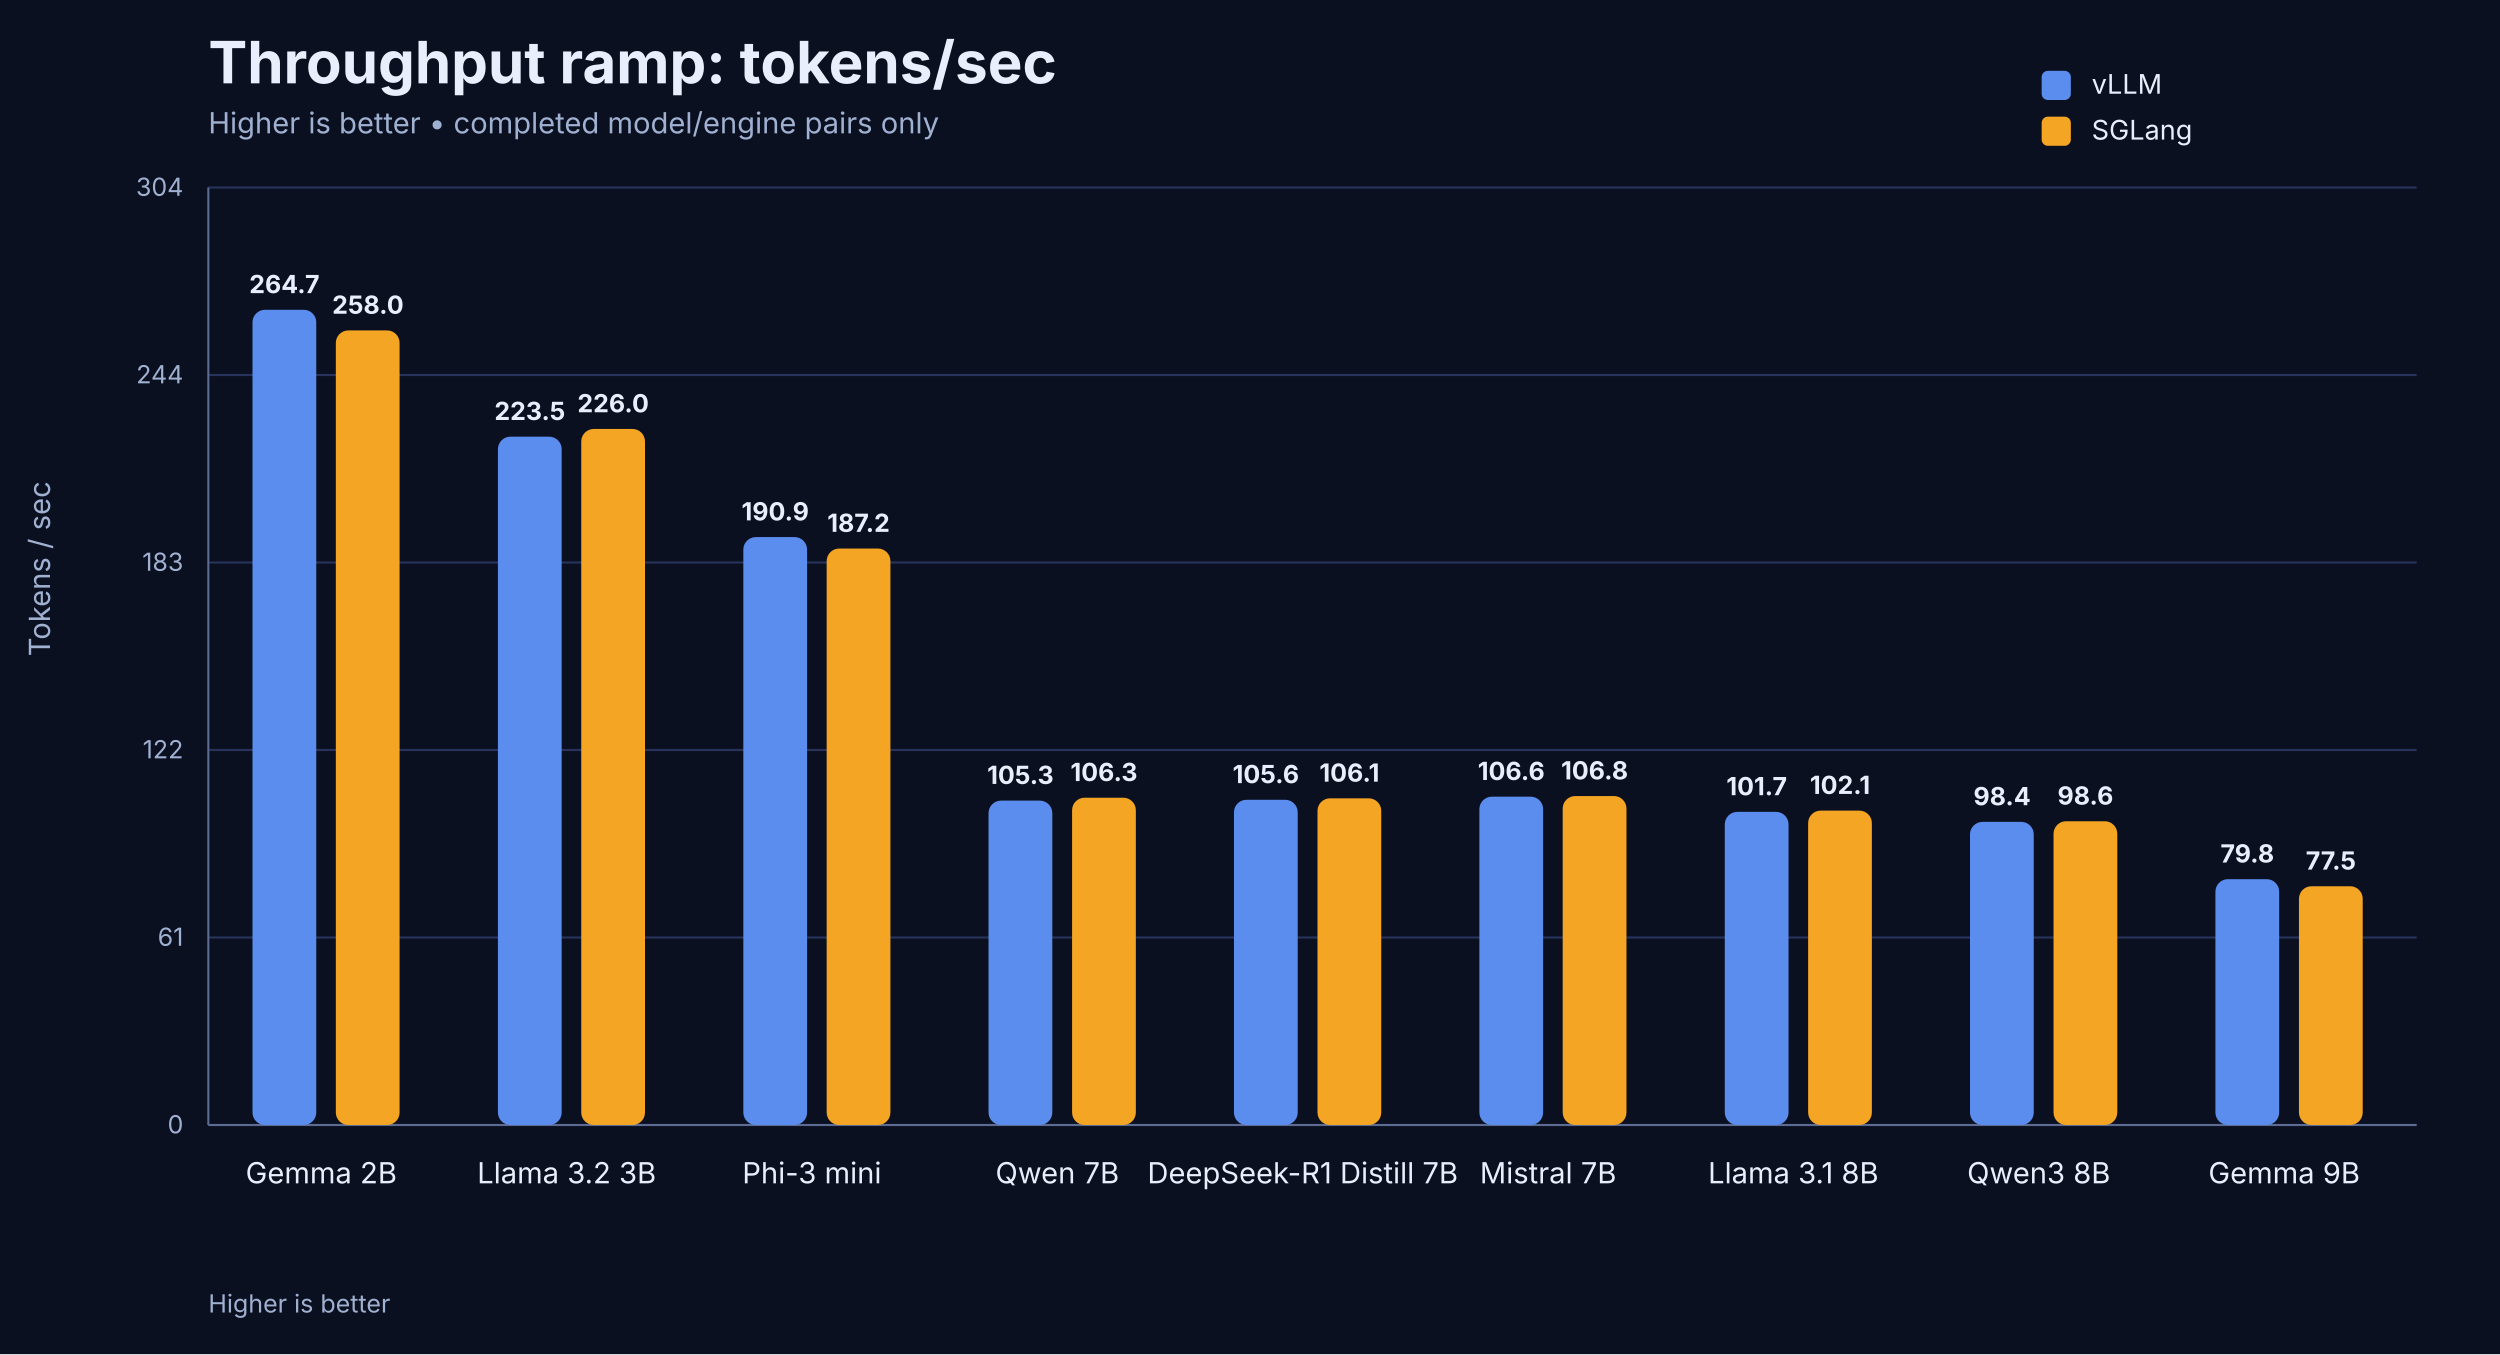
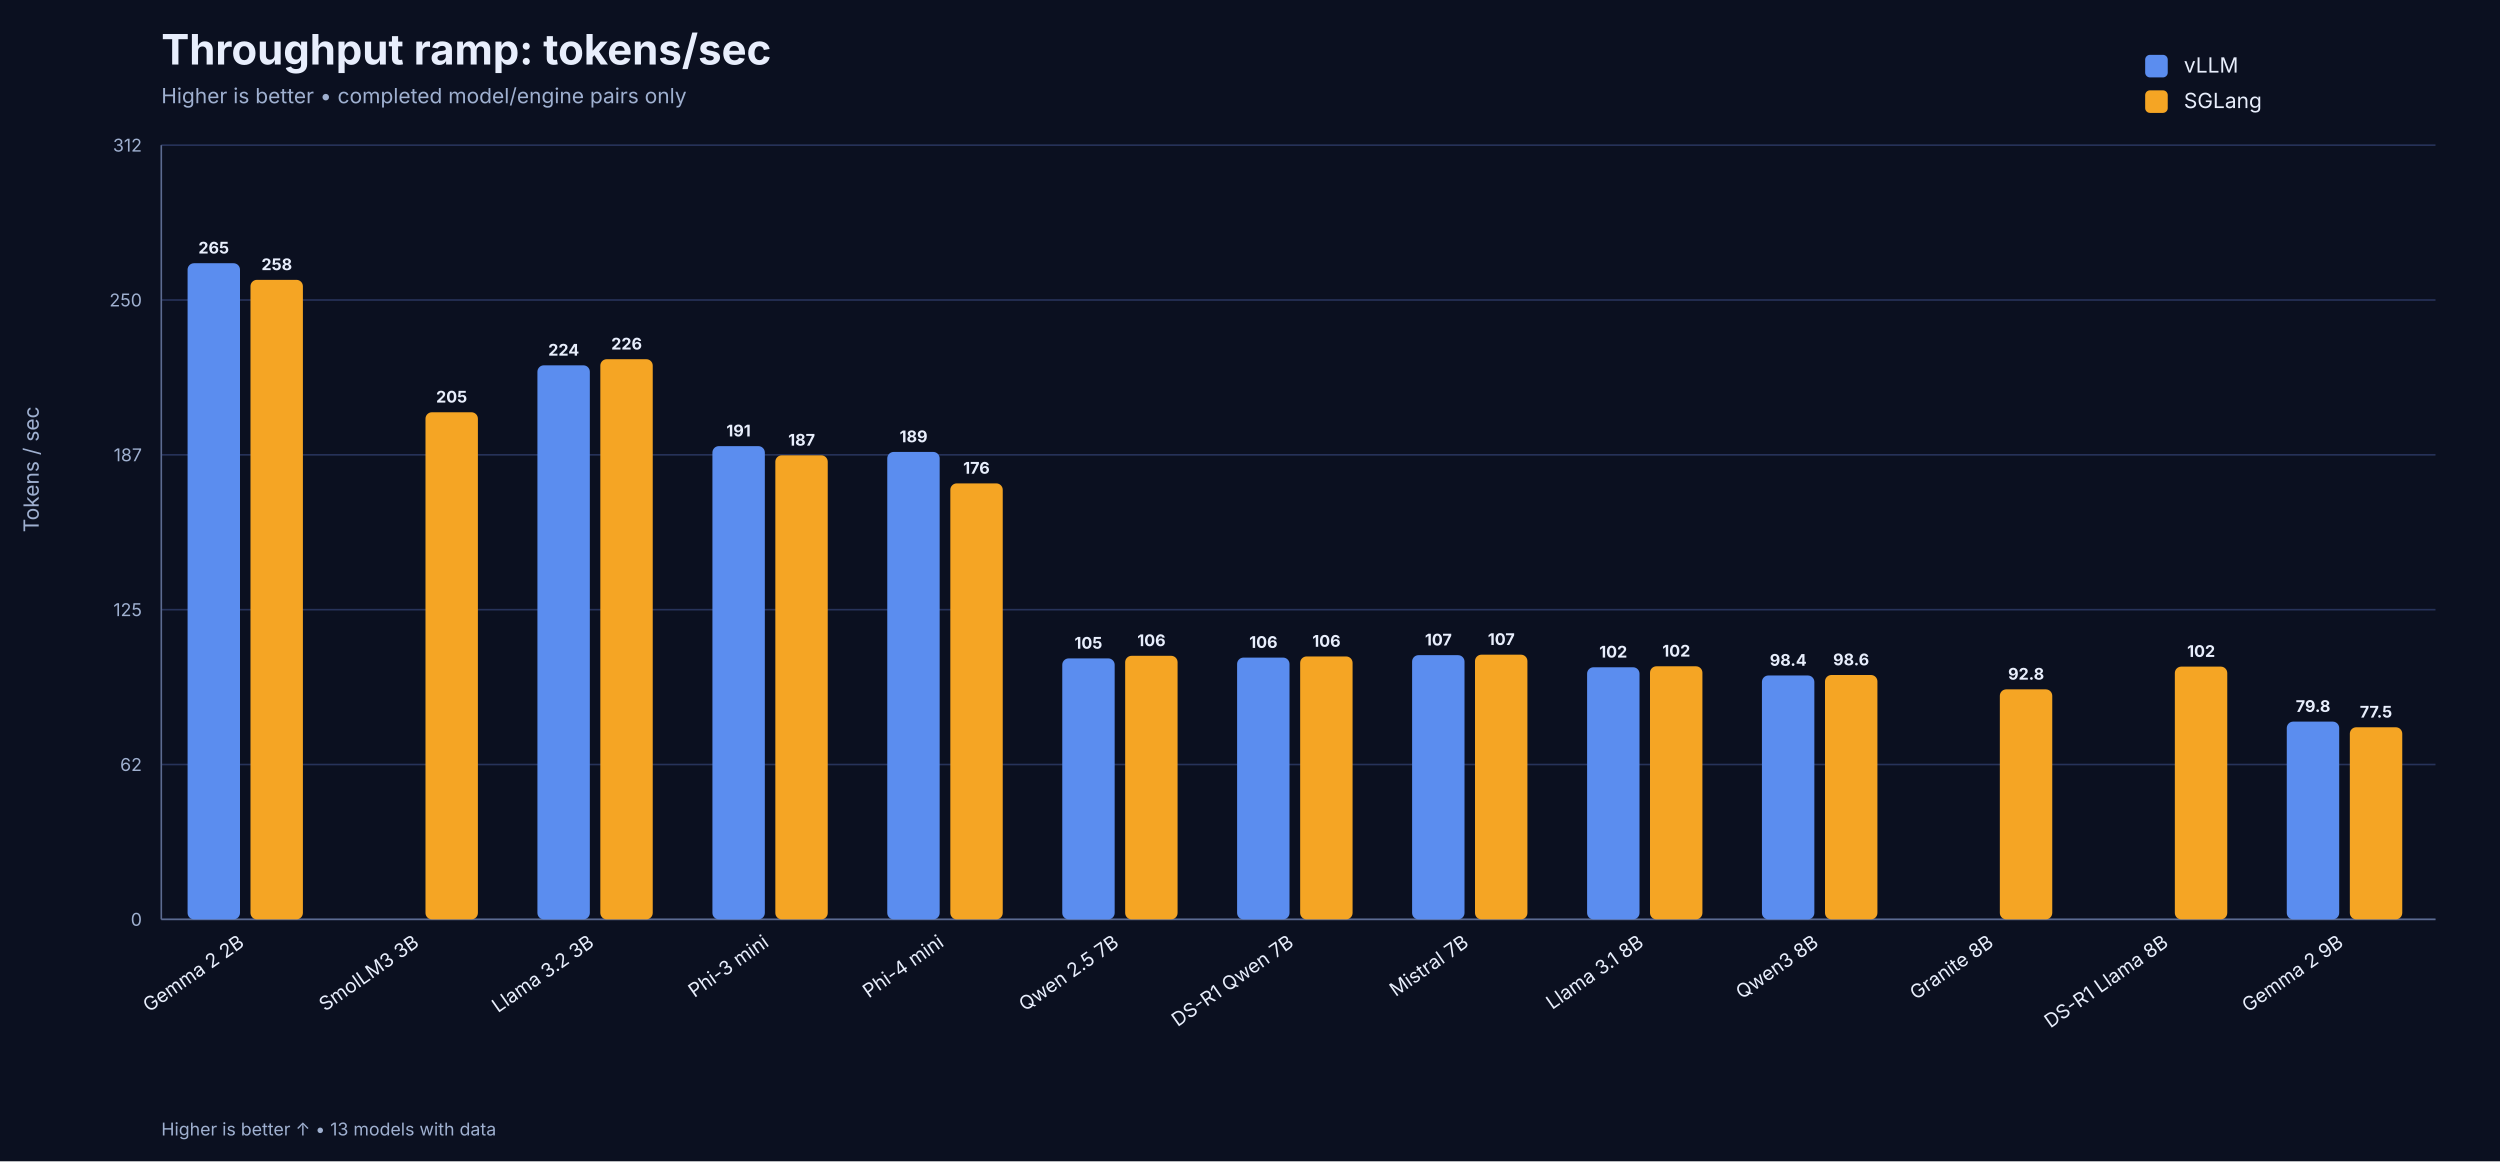
- <svg xmlns="http://www.w3.org/2000/svg" width="1200" height="650" viewBox="0 0 1200 650">
-   <style>text{font-family:system-ui,-apple-system,sans-serif;fill:#e8eefc}.muted{fill:#9fb0d0}.small{font-size:12px}.label{font-size:14px}.title{font-size:28px;font-weight:700}.subtitle{font-size:14px}.axis{stroke:#5c6b91;stroke-width:1}.grid{stroke:#27335a;stroke-width:1}.value{font-size:12px;font-weight:700}.legend{font-size:13px}</style>
-   <rect width="1200" height="650" fill="#0b1020" />
+ <svg xmlns="http://www.w3.org/2000/svg" width="1550" height="720" viewBox="0 0 1550 720">
+   <style>text{font-family:system-ui,-apple-system,sans-serif;fill:#e8eefc}.muted{fill:#9fb0d0}.small{font-size:11px}.label{font-size:13px}.title{font-size:26px;font-weight:700}.subtitle{font-size:13px}.axis{stroke:#5c6b91;stroke-width:1}.grid{stroke:#27335a;stroke-width:1}.value{font-size:10px;font-weight:700}.legend{font-size:13px}.xlbl{font-size:12px}</style>
+   <rect width="1550" height="720" fill="#0b1020" />
  <text x="100" y="40" class="title">Throughput ramp: tokens/sec</text>
  <text x="100" y="64" class="subtitle muted">Higher is better • completed model/engine pairs only</text>
-   <line x1="100" y1="540.0" x2="1160" y2="540.0" class="grid" />
-   <text x="88" y="544.0" text-anchor="end" class="small muted">0</text>
-   <line x1="100" y1="450.0" x2="1160" y2="450.0" class="grid" />
-   <text x="88" y="454.0" text-anchor="end" class="small muted">61</text>
-   <line x1="100" y1="360.0" x2="1160" y2="360.0" class="grid" />
-   <text x="88" y="364.0" text-anchor="end" class="small muted">122</text>
-   <line x1="100" y1="270.0" x2="1160" y2="270.0" class="grid" />
-   <text x="88" y="274.0" text-anchor="end" class="small muted">183</text>
-   <line x1="100" y1="180.0" x2="1160" y2="180.0" class="grid" />
-   <text x="88" y="184.0" text-anchor="end" class="small muted">244</text>
-   <line x1="100" y1="90.0" x2="1160" y2="90.0" class="grid" />
-   <text x="88" y="94.0" text-anchor="end" class="small muted">304</text>
-   <line x1="100" y1="90" x2="100" y2="540" class="axis" />
-   <line x1="100" y1="540" x2="1160" y2="540" class="axis" />
-   <rect x="121.2" y="148.7" width="30.6" height="391.3" rx="6" fill="#5B8DEF" />
-   <text x="136.5" y="140.7" text-anchor="middle" class="value">264.7</text>
-   <rect x="161.2" y="158.6" width="30.6" height="381.4" rx="6" fill="#F5A524" />
-   <text x="176.6" y="150.6" text-anchor="middle" class="value">258.0</text>
-   <text x="154.2" y="568" text-anchor="middle" class="label">Gemma 2B</text>
-   <rect x="239.0" y="209.6" width="30.6" height="330.4" rx="6" fill="#5B8DEF" />
-   <text x="254.3" y="201.6" text-anchor="middle" class="value">223.5</text>
-   <rect x="279.0" y="205.9" width="30.6" height="334.1" rx="6" fill="#F5A524" />
-   <text x="294.3" y="197.9" text-anchor="middle" class="value">226.0</text>
-   <text x="272.0" y="568" text-anchor="middle" class="label">Llama 3.2 3B</text>
-   <rect x="356.8" y="257.8" width="30.6" height="282.2" rx="6" fill="#5B8DEF" />
-   <text x="372.1" y="249.8" text-anchor="middle" class="value">190.9</text>
-   <rect x="396.8" y="263.3" width="30.6" height="276.7" rx="6" fill="#F5A524" />
-   <text x="412.1" y="255.3" text-anchor="middle" class="value">187.2</text>
-   <text x="389.7" y="568" text-anchor="middle" class="label">Phi-3 mini</text>
-   <rect x="474.5" y="384.3" width="30.6" height="155.7" rx="6" fill="#5B8DEF" />
-   <text x="489.8" y="376.3" text-anchor="middle" class="value">105.3</text>
-   <rect x="514.6" y="382.9" width="30.6" height="157.1" rx="6" fill="#F5A524" />
-   <text x="529.9" y="374.9" text-anchor="middle" class="value">106.3</text>
-   <text x="507.5" y="568" text-anchor="middle" class="label">Qwen 7B</text>
-   <rect x="592.3" y="383.9" width="30.6" height="156.1" rx="6" fill="#5B8DEF" />
-   <text x="607.6" y="375.9" text-anchor="middle" class="value">105.6</text>
-   <rect x="632.4" y="383.2" width="30.6" height="156.8" rx="6" fill="#F5A524" />
-   <text x="647.7" y="375.2" text-anchor="middle" class="value">106.1</text>
-   <text x="625.3" y="568" text-anchor="middle" class="label">DeepSeek-R1 Distill 7B</text>
-   <rect x="710.1" y="382.4" width="30.6" height="157.6" rx="6" fill="#5B8DEF" />
-   <text x="725.4" y="374.4" text-anchor="middle" class="value">106.6</text>
-   <rect x="750.1" y="382.1" width="30.6" height="157.9" rx="6" fill="#F5A524" />
-   <text x="765.4" y="374.1" text-anchor="middle" class="value">106.8</text>
-   <text x="743.1" y="568" text-anchor="middle" class="label">Mistral 7B</text>
-   <rect x="827.9" y="389.7" width="30.6" height="150.3" rx="6" fill="#5B8DEF" />
-   <text x="843.2" y="381.7" text-anchor="middle" class="value">101.7</text>
-   <rect x="867.9" y="389.1" width="30.6" height="150.9" rx="6" fill="#F5A524" />
-   <text x="883.2" y="381.1" text-anchor="middle" class="value">102.1</text>
-   <text x="860.8" y="568" text-anchor="middle" class="label">Llama 3.1 8B</text>
-   <rect x="945.6" y="394.5" width="30.6" height="145.5" rx="6" fill="#5B8DEF" />
-   <text x="961.0" y="386.5" text-anchor="middle" class="value">98.4</text>
-   <rect x="985.7" y="394.2" width="30.6" height="145.8" rx="6" fill="#F5A524" />
-   <text x="1001.0" y="386.2" text-anchor="middle" class="value">98.6</text>
-   <text x="978.6" y="568" text-anchor="middle" class="label">Qwen3 8B</text>
-   <rect x="1063.4" y="422.0" width="30.6" height="118.0" rx="6" fill="#5B8DEF" />
-   <text x="1078.7" y="414.0" text-anchor="middle" class="value">79.8</text>
-   <rect x="1103.5" y="425.4" width="30.6" height="114.6" rx="6" fill="#F5A524" />
-   <text x="1118.8" y="417.4" text-anchor="middle" class="value">77.5</text>
-   <text x="1096.4" y="568" text-anchor="middle" class="label">Gemma 9B</text>
-   <rect x="980" y="34" width="14" height="14" rx="3" fill="#5B8DEF" />
-   <text x="1004" y="45" class="legend">vLLM</text>
-   <rect x="980" y="56" width="14" height="14" rx="3" fill="#F5A524" />
-   <text x="1004" y="67" class="legend">SGLang</text>
-   <text x="24" y="315.0" transform="rotate(-90 24 315.0)" class="label muted">Tokens / sec</text>
-   <text x="100" y="630" class="small muted">Higher is better</text>
+   <line x1="100" y1="570.0" x2="1510" y2="570.0" class="grid" />
+   <text x="88" y="574.0" text-anchor="end" class="small muted">0</text>
+   <line x1="100" y1="474.0" x2="1510" y2="474.0" class="grid" />
+   <text x="88" y="478.0" text-anchor="end" class="small muted">62</text>
+   <line x1="100" y1="378.0" x2="1510" y2="378.0" class="grid" />
+   <text x="88" y="382.0" text-anchor="end" class="small muted">125</text>
+   <line x1="100" y1="282.0" x2="1510" y2="282.0" class="grid" />
+   <text x="88" y="286.0" text-anchor="end" class="small muted">187</text>
+   <line x1="100" y1="186.0" x2="1510" y2="186.0" class="grid" />
+   <text x="88" y="190.0" text-anchor="end" class="small muted">250</text>
+   <line x1="100" y1="90.0" x2="1510" y2="90.0" class="grid" />
+   <text x="88" y="94.0" text-anchor="end" class="small muted">312</text>
+   <line x1="100" y1="90" x2="100" y2="570" class="axis" />
+   <line x1="100" y1="570" x2="1510" y2="570" class="axis" />
+   <rect x="116.3" y="163.2" width="32.5" height="406.8" rx="4" fill="#5B8DEF" />
+   <text x="132.5" y="157.2" text-anchor="middle" class="value">265</text>
+   <rect x="155.3" y="173.5" width="32.5" height="396.5" rx="4" fill="#F5A524" />
+   <text x="171.6" y="167.5" text-anchor="middle" class="value">258</text>
+   <text x="152.1" y="586" text-anchor="end" transform="rotate(-35 152.1 586)" class="xlbl">Gemma 2 2B</text>
+   <rect x="263.8" y="255.6" width="32.5" height="314.4" rx="4" fill="#F5A524" />
+   <text x="280.0" y="249.6" text-anchor="middle" class="value">205</text>
+   <text x="260.5" y="586" text-anchor="end" transform="rotate(-35 260.5 586)" class="xlbl">SmolLM3 3B</text>
+   <rect x="333.2" y="226.5" width="32.5" height="343.5" rx="4" fill="#5B8DEF" />
+   <text x="349.5" y="220.5" text-anchor="middle" class="value">224</text>
+   <rect x="372.2" y="222.7" width="32.5" height="347.3" rx="4" fill="#F5A524" />
+   <text x="388.5" y="216.7" text-anchor="middle" class="value">226</text>
+   <text x="369.0" y="586" text-anchor="end" transform="rotate(-35 369.0 586)" class="xlbl">Llama 3.2 3B</text>
+   <rect x="441.7" y="276.6" width="32.5" height="293.4" rx="4" fill="#5B8DEF" />
+   <text x="457.9" y="270.6" text-anchor="middle" class="value">191</text>
+   <rect x="480.7" y="282.3" width="32.5" height="287.7" rx="4" fill="#F5A524" />
+   <text x="497.0" y="276.3" text-anchor="middle" class="value">187</text>
+   <text x="477.4" y="586" text-anchor="end" transform="rotate(-35 477.4 586)" class="xlbl">Phi-3 mini</text>
+   <rect x="550.1" y="280.2" width="32.5" height="289.8" rx="4" fill="#5B8DEF" />
+   <text x="566.4" y="274.2" text-anchor="middle" class="value">189</text>
+   <rect x="589.2" y="299.7" width="32.5" height="270.3" rx="4" fill="#F5A524" />
+   <text x="605.4" y="293.7" text-anchor="middle" class="value">176</text>
+   <text x="585.9" y="586" text-anchor="end" transform="rotate(-35 585.9 586)" class="xlbl">Phi-4 mini</text>
+   <rect x="658.6" y="408.2" width="32.5" height="161.8" rx="4" fill="#5B8DEF" />
+   <text x="674.8" y="402.2" text-anchor="middle" class="value">105</text>
+   <rect x="697.6" y="406.6" width="32.5" height="163.4" rx="4" fill="#F5A524" />
+   <text x="713.9" y="400.6" text-anchor="middle" class="value">106</text>
+   <text x="694.4" y="586" text-anchor="end" transform="rotate(-35 694.4 586)" class="xlbl">Qwen 2.5 7B</text>
+   <rect x="767.0" y="407.7" width="32.5" height="162.3" rx="4" fill="#5B8DEF" />
+   <text x="783.3" y="401.7" text-anchor="middle" class="value">106</text>
+   <rect x="806.1" y="407.0" width="32.5" height="163.0" rx="4" fill="#F5A524" />
+   <text x="822.4" y="401.0" text-anchor="middle" class="value">106</text>
+   <text x="802.8" y="586" text-anchor="end" transform="rotate(-35 802.8 586)" class="xlbl">DS-R1 Qwen 7B</text>
+   <rect x="875.5" y="406.2" width="32.5" height="163.8" rx="4" fill="#5B8DEF" />
+   <text x="891.8" y="400.2" text-anchor="middle" class="value">107</text>
+   <rect x="914.5" y="405.9" width="32.5" height="164.1" rx="4" fill="#F5A524" />
+   <text x="930.8" y="399.9" text-anchor="middle" class="value">107</text>
+   <text x="911.3" y="586" text-anchor="end" transform="rotate(-35 911.3 586)" class="xlbl">Mistral 7B</text>
+   <rect x="984.0" y="413.7" width="32.5" height="156.3" rx="4" fill="#5B8DEF" />
+   <text x="1000.2" y="407.7" text-anchor="middle" class="value">102</text>
+   <rect x="1023.0" y="413.1" width="32.5" height="156.9" rx="4" fill="#F5A524" />
+   <text x="1039.3" y="407.1" text-anchor="middle" class="value">102</text>
+   <text x="1019.8" y="586" text-anchor="end" transform="rotate(-35 1019.8 586)" class="xlbl">Llama 3.1 8B</text>
+   <rect x="1092.4" y="418.8" width="32.5" height="151.2" rx="4" fill="#5B8DEF" />
+   <text x="1108.7" y="412.8" text-anchor="middle" class="value">98.4</text>
+   <rect x="1131.5" y="418.5" width="32.5" height="151.5" rx="4" fill="#F5A524" />
+   <text x="1147.7" y="412.5" text-anchor="middle" class="value">98.6</text>
+   <text x="1128.2" y="586" text-anchor="end" transform="rotate(-35 1128.2 586)" class="xlbl">Qwen3 8B</text>
+   <rect x="1239.9" y="427.4" width="32.5" height="142.6" rx="4" fill="#F5A524" />
+   <text x="1256.2" y="421.4" text-anchor="middle" class="value">92.8</text>
+   <text x="1236.7" y="586" text-anchor="end" transform="rotate(-35 1236.7 586)" class="xlbl">Granite 8B</text>
+   <rect x="1348.4" y="413.3" width="32.5" height="156.7" rx="4" fill="#F5A524" />
+   <text x="1364.7" y="407.3" text-anchor="middle" class="value">102</text>
+   <text x="1345.1" y="586" text-anchor="end" transform="rotate(-35 1345.1 586)" class="xlbl">DS-R1 Llama 8B</text>
+   <rect x="1417.8" y="447.4" width="32.5" height="122.6" rx="4" fill="#5B8DEF" />
+   <text x="1434.1" y="441.4" text-anchor="middle" class="value">79.8</text>
+   <rect x="1456.9" y="450.9" width="32.5" height="119.1" rx="4" fill="#F5A524" />
+   <text x="1473.1" y="444.9" text-anchor="middle" class="value">77.5</text>
+   <text x="1453.6" y="586" text-anchor="end" transform="rotate(-35 1453.6 586)" class="xlbl">Gemma 2 9B</text>
+   <rect x="1330" y="34" width="14" height="14" rx="3" fill="#5B8DEF" />
+   <text x="1354" y="45" class="legend">vLLM</text>
+   <rect x="1330" y="56" width="14" height="14" rx="3" fill="#F5A524" />
+   <text x="1354" y="67" class="legend">SGLang</text>
+   <text x="24" y="330.0" transform="rotate(-90 24 330.0)" class="label muted">Tokens / sec</text>
+   <text x="100" y="704" class="small muted">Higher is better ↑ • 13 models with data</text>
</svg>
